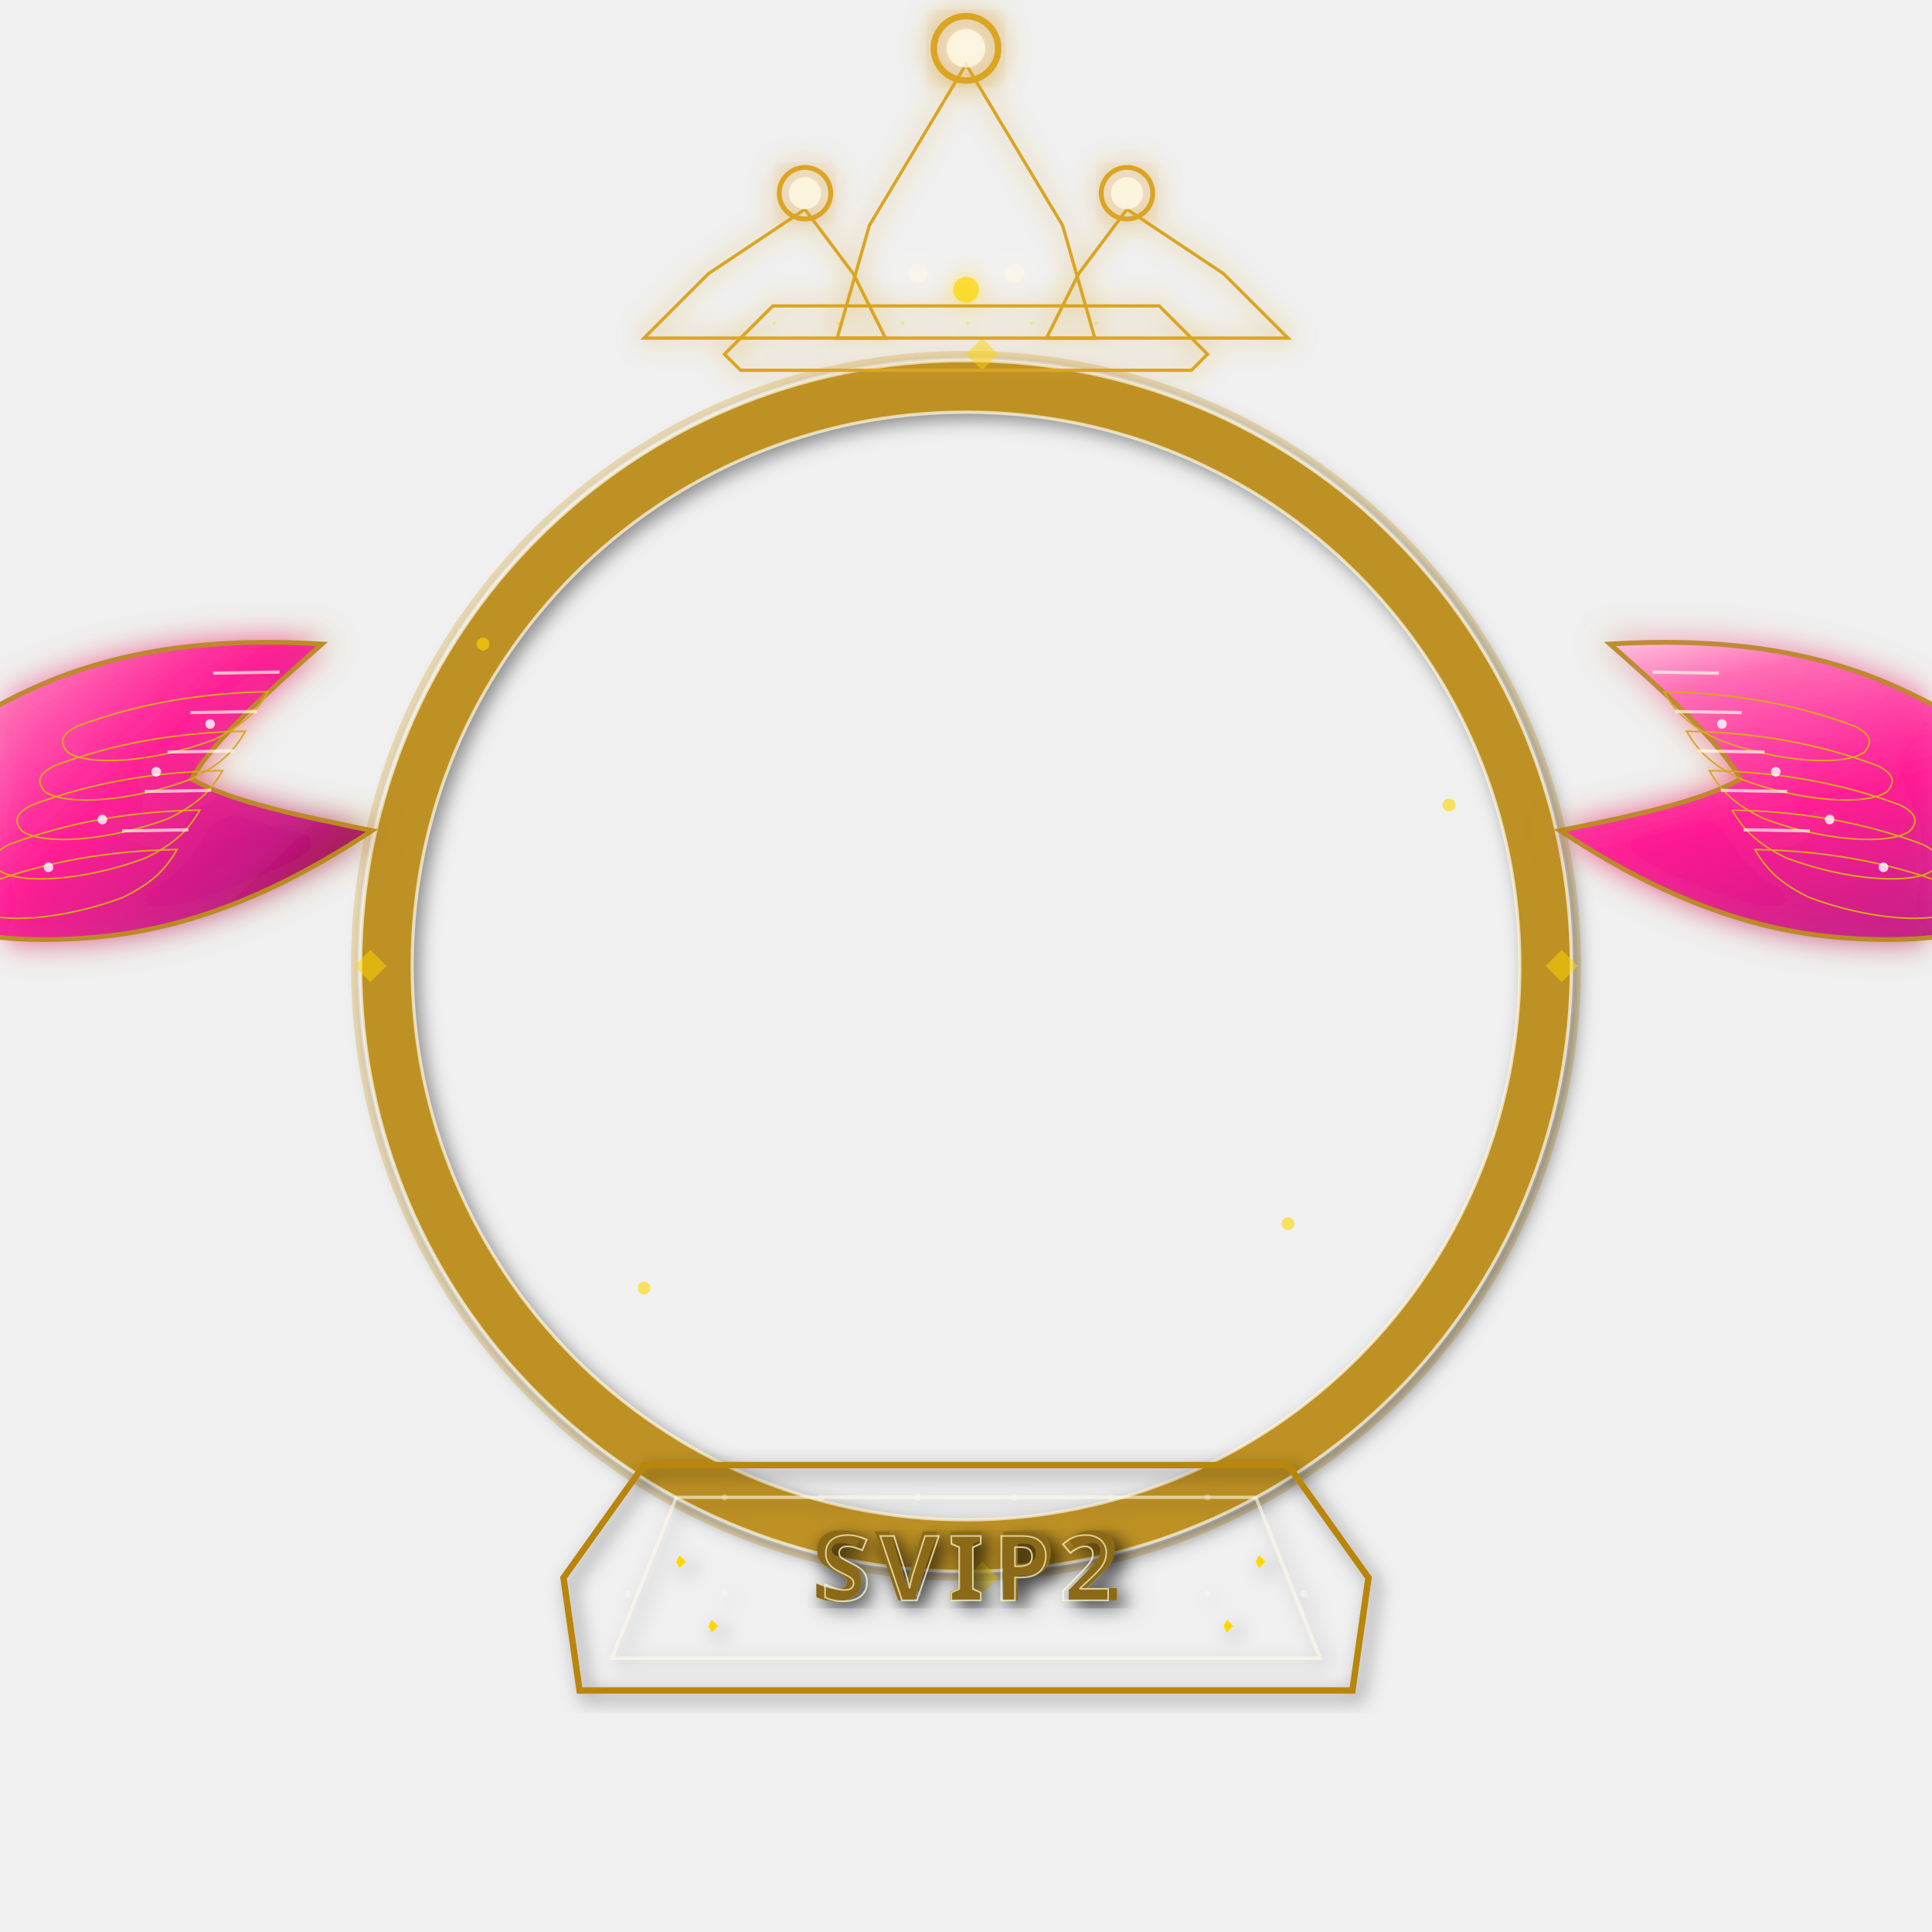
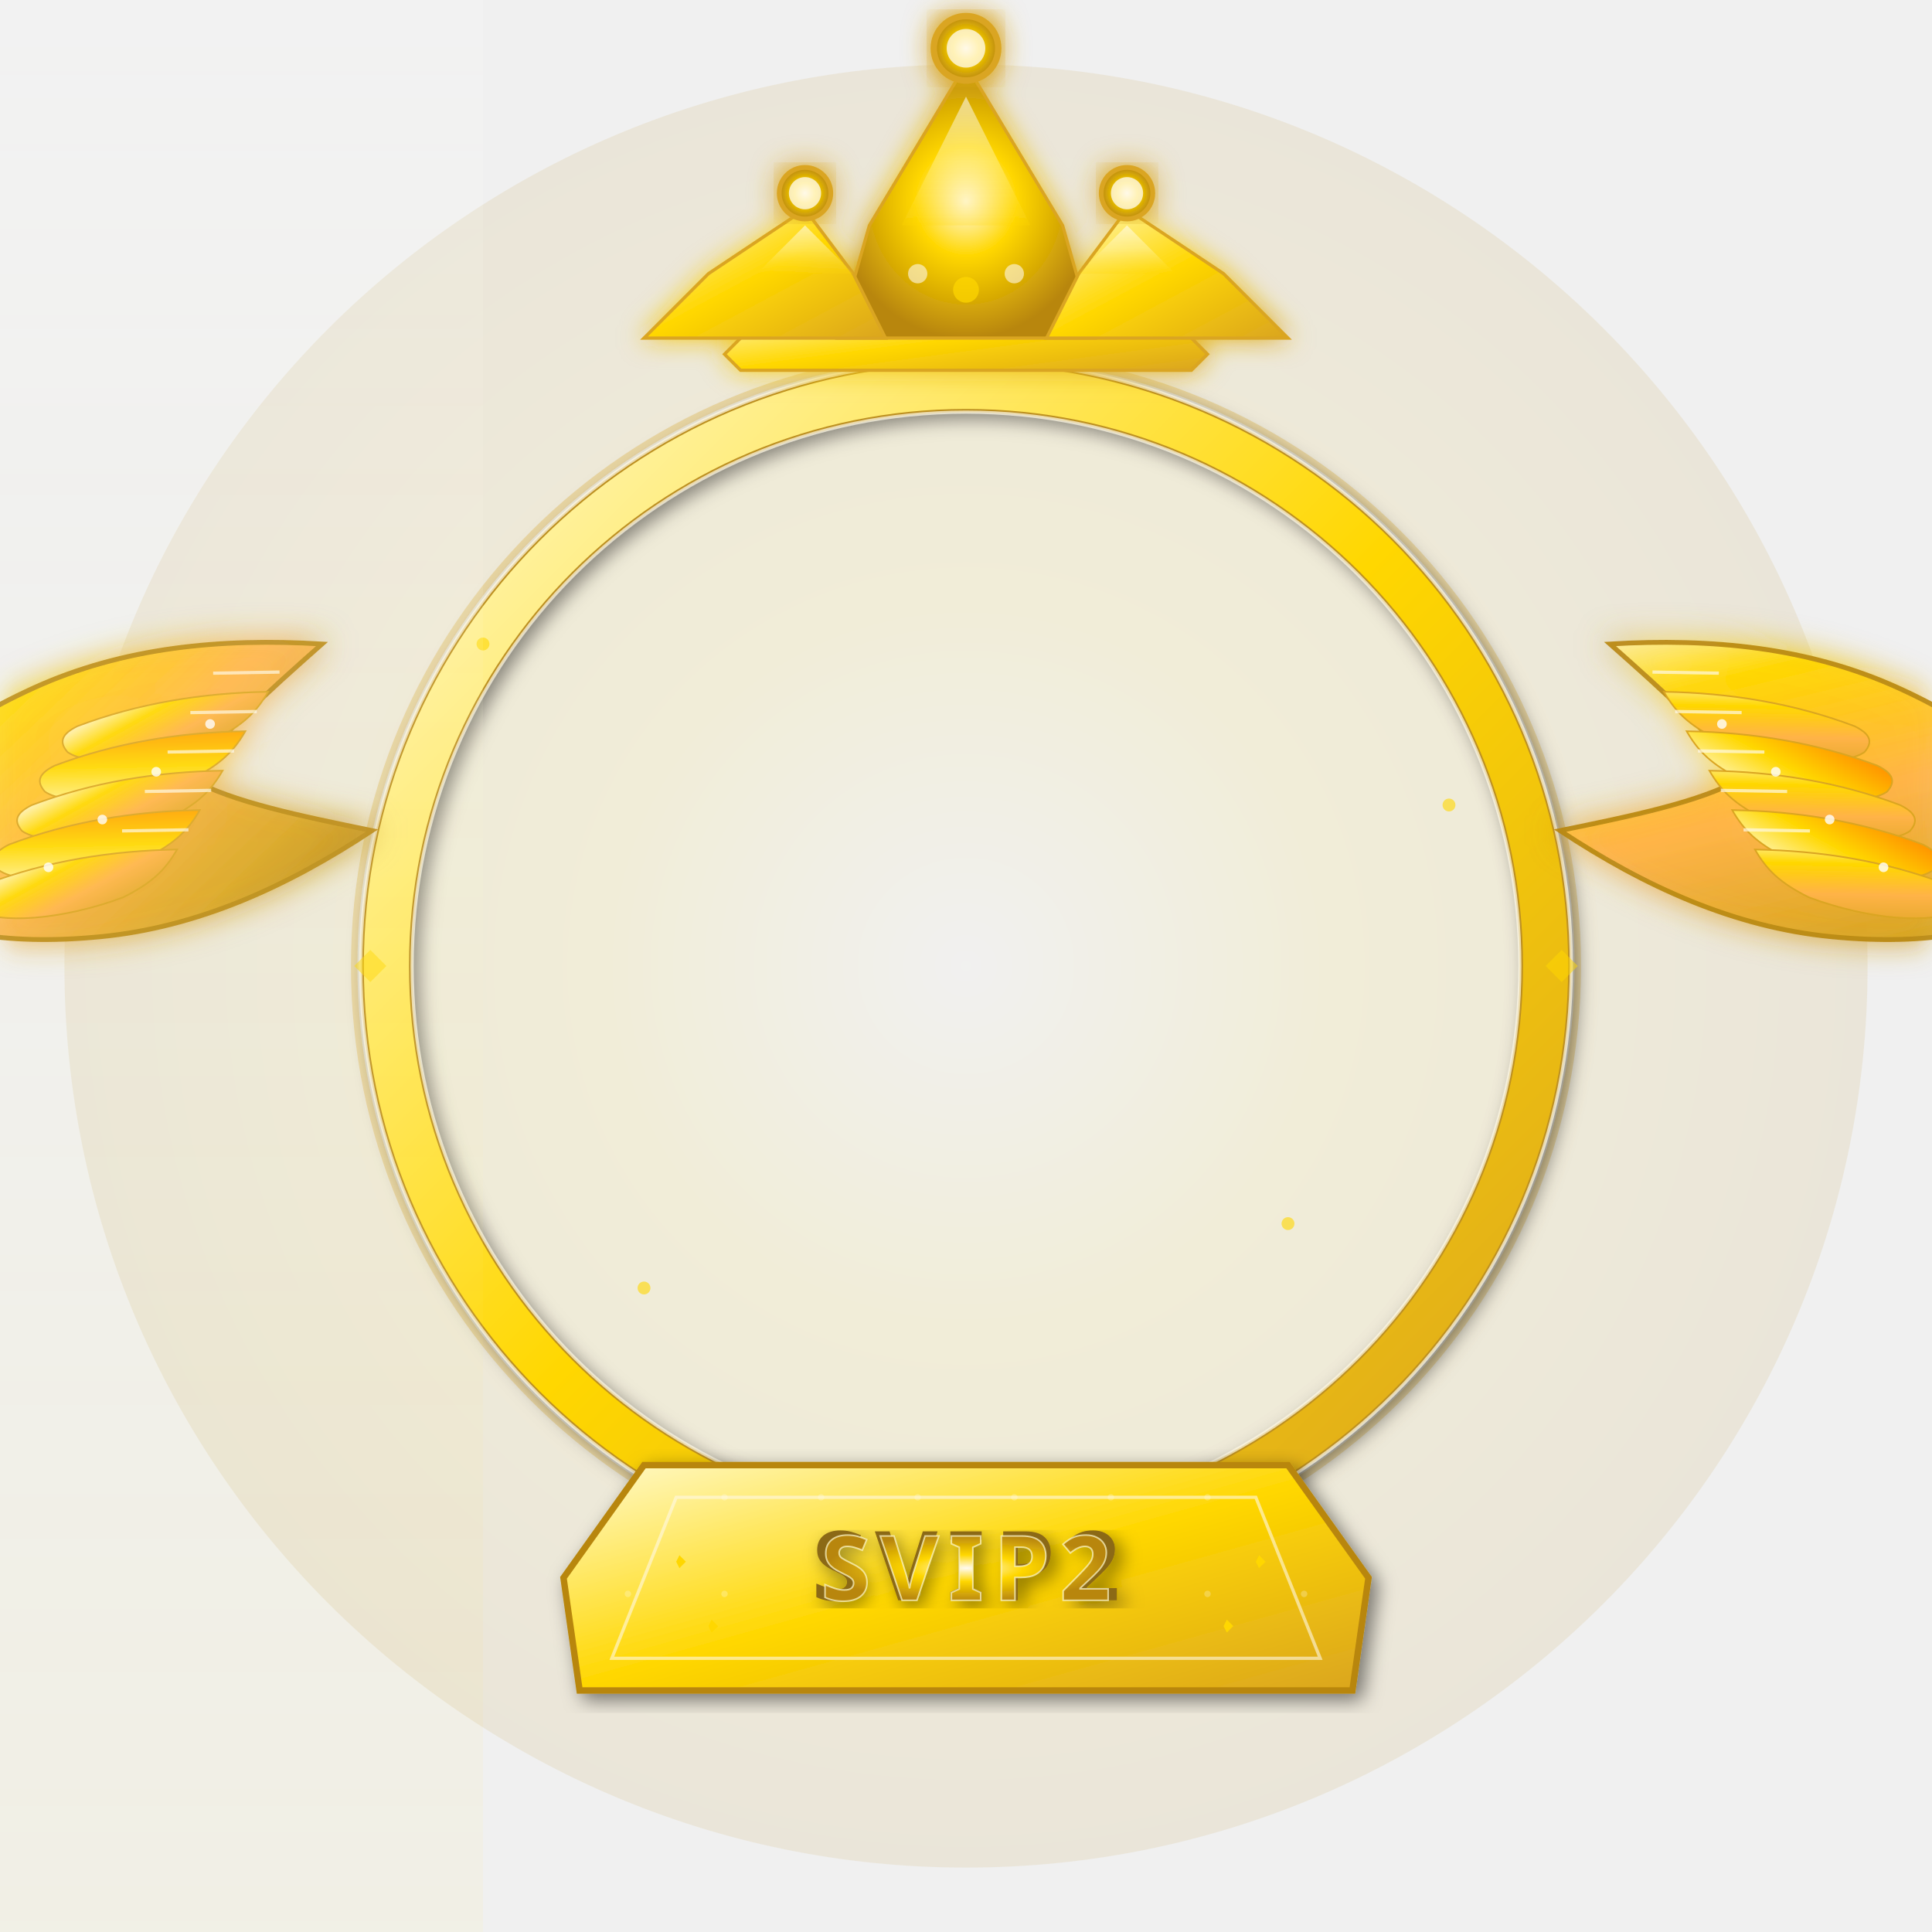
<svg xmlns="http://www.w3.org/2000/svg" width="600" height="600" viewBox="0 0 600 600" fill="none">
  <defs>
-     <linearGradient id="pinkGradient1" x1="0" y1="0" x2="1" y2="1">
-       <stop offset="0%" stop-color="#ffe6f2" />
-       <stop offset="50%" stop-color="#ff69b4" />
-       <stop offset="100%" stop-color="#ff1493" />
+     <linearGradient id="goldGradient1" x1="0" y1="0" x2="1" y2="1">
+       <stop offset="0%" stop-color="#fffacd" />
+       <stop offset="50%" stop-color="#ffd700" />
+       <stop offset="100%" stop-color="#daa520" />
    </linearGradient>
-     <radialGradient id="pinkRadial" cx="50%" cy="50%" r="50%">
-       <stop offset="0%" stop-color="#fff0f5" />
-       <stop offset="40%" stop-color="#ff69b4" />
-       <stop offset="100%" stop-color="#c71585" />
+     <radialGradient id="goldRadial" cx="50%" cy="50%" r="50%">
+       <stop offset="0%" stop-color="#fffaf0" />
+       <stop offset="40%" stop-color="#ffd700" />
+       <stop offset="100%" stop-color="#b8860b" />
    </radialGradient>
-     <linearGradient id="pinkShine" x1="0" y1="0" x2="0" y2="1">
+     <linearGradient id="goldShine" x1="0" y1="0" x2="0" y2="1">
      <stop offset="0%" stop-color="#ffffff" stop-opacity="0.8" />
-       <stop offset="50%" stop-color="#ffe6f2" stop-opacity="0.5" />
-       <stop offset="100%" stop-color="#ff69b4" stop-opacity="0.3" />
+       <stop offset="50%" stop-color="#fffacd" stop-opacity="0.5" />
+       <stop offset="100%" stop-color="#ffd700" stop-opacity="0.3" />
    </linearGradient>
-     <linearGradient id="pinkWingGrad1" x1="0" y1="0" x2="1" y2="1">
-       <stop offset="0%" stop-color="#ffe6f2" />
-       <stop offset="30%" stop-color="#ff69b4" />
-       <stop offset="60%" stop-color="#ff1493" />
-       <stop offset="100%" stop-color="#c71585" />
+     <linearGradient id="goldWingGrad1" x1="0" y1="0" x2="1" y2="1">
+       <stop offset="0%" stop-color="#fff9e6" />
+       <stop offset="30%" stop-color="#ffd700" />
+       <stop offset="60%" stop-color="#ffb347" />
+       <stop offset="100%" stop-color="#daa520" />
    </linearGradient>
-     <linearGradient id="pinkWingGrad2" x1="0" y1="1" x2="1" y2="0">
-       <stop offset="0%" stop-color="#ffb6c1" />
-       <stop offset="50%" stop-color="#ff69b4" />
-       <stop offset="100%" stop-color="#ff1493" />
+     <linearGradient id="goldWingGrad2" x1="0" y1="1" x2="1" y2="0">
+       <stop offset="0%" stop-color="#fffacd" />
+       <stop offset="50%" stop-color="#ffd700" />
+       <stop offset="100%" stop-color="#ff8c00" />
    </linearGradient>
    <linearGradient id="featherGrad" x1="0" y1="0" x2="1" y2="1">
-       <stop offset="0%" stop-color="#fff0f5" />
-       <stop offset="20%" stop-color="#ff69b4" />
-       <stop offset="50%" stop-color="#ff1493" />
-       <stop offset="80%" stop-color="#c71585" />
-       <stop offset="100%" stop-color="#8b0037" />
+       <stop offset="0%" stop-color="#fffaf0" />
+       <stop offset="20%" stop-color="#ffd700" />
+       <stop offset="50%" stop-color="#ffb347" />
+       <stop offset="80%" stop-color="#daa520" />
+       <stop offset="100%" stop-color="#b8860b" />
    </linearGradient>
    <filter id="glow">
      <feGaussianBlur stdDeviation="4" result="coloredBlur" />
      <feMerge>
        <feMergeNode in="coloredBlur" />
        <feMergeNode in="SourceGraphic" />
      </feMerge>
    </filter>
    <filter id="shadow">
      <feGaussianBlur in="SourceAlpha" stdDeviation="3" />
      <feOffset dx="2" dy="2" result="offsetblur" />
      <feComponentTransfer>
        <feFuncA type="linear" slope="0.5" />
      </feComponentTransfer>
      <feMerge>
        <feMergeNode />
        <feMergeNode in="SourceGraphic" />
      </feMerge>
    </filter>
    <filter id="goldGlow">
      <feGaussianBlur stdDeviation="5" result="coloredBlur" />
      <feMerge>
        <feMergeNode in="coloredBlur" />
        <feMergeNode in="SourceGraphic" />
      </feMerge>
    </filter>
    <pattern id="ornament" x="0" y="0" width="20" height="20" patternUnits="userSpaceOnUse">
      <circle cx="10" cy="10" r="2" fill="#daa520" opacity="0.3" />
      <circle cx="0" cy="0" r="1" fill="#ffd700" opacity="0.5" />
      <circle cx="20" cy="20" r="1" fill="#ffd700" opacity="0.5" />
    </pattern>
    <pattern id="sparkle" x="0" y="0" width="30" height="30" patternUnits="userSpaceOnUse">
      <circle cx="15" cy="15" r="1" fill="#ffffff" opacity="0.8">
        <animate attributeName="r" values="1;3;1" dur="2s" repeatCount="indefinite" />
      </circle>
    </pattern>
  </defs>
  <ellipse cx="300" cy="300" rx="280" ry="280" fill="url(#goldRadial)" opacity="0.1" />
  <circle cx="300" cy="300" r="190" fill="none" stroke="#daa520" stroke-width="2" opacity="0.3" />
  <circle cx="300" cy="300" r="180" fill="none" stroke="#b8860b" stroke-width="16" filter="url(#shadow)" opacity="0.9" />
  <circle cx="300" cy="300" r="180" fill="none" stroke="url(#goldGradient1)" stroke-width="14" />
  <circle cx="300" cy="300" r="172" fill="none" stroke="#fff9e6" stroke-width="1" opacity="0.7" />
  <circle cx="300" cy="300" r="188" fill="none" stroke="#fff9e6" stroke-width="1" opacity="0.7" />
  <g opacity="0.5">
    <path d="M300,110 L305,105 L310,110 L305,115 Z" fill="#ffd700" />
    <path d="M300,490 L305,485 L310,490 L305,495 Z" fill="#ffd700" />
    <path d="M110,300 L115,295 L120,300 L115,305 Z" fill="#ffd700" />
    <path d="M480,300 L485,295 L490,300 L485,305 Z" fill="#ffd700" />
  </g>
  <g filter="url(#glow)">
    <path d="M240,95 L360,95 L375,110 L370,115 L230,115 L225,110 Z" fill="url(#goldGradient1)" stroke="#daa520" stroke-width="1" />
    <rect x="240" y="100" width="120" height="5" fill="url(#ornament)" />
    <path d="M300,20 L270,70 L260,105 L340,105 L330,70 Z" fill="url(#goldRadial)" stroke="#daa520" stroke-width="1" />
    <path d="M300,30 L280,70 L320,70 Z" fill="url(#goldShine)" opacity="0.7" />
    <path d="M250,65 L220,85 L200,105 L275,105 L265,85 Z" fill="url(#goldGradient1)" stroke="#daa520" stroke-width="1" />
    <path d="M250,70 L235,85 L265,85 Z" fill="url(#goldShine)" opacity="0.7" />
    <path d="M350,65 L380,85 L400,105 L325,105 L335,85 Z" fill="url(#goldGradient1)" stroke="#daa520" stroke-width="1" />
    <path d="M350,70 L365,85 L335,85 Z" fill="url(#goldShine)" opacity="0.7" />
    <circle cx="300" cy="15" r="10" fill="url(#goldRadial)" stroke="#daa520" stroke-width="2" filter="url(#glow)" />
    <circle cx="300" cy="15" r="6" fill="#fff9e6" opacity="0.8" />
    <circle cx="250" cy="60" r="8" fill="url(#goldRadial)" stroke="#daa520" stroke-width="1.5" filter="url(#glow)" />
    <circle cx="250" cy="60" r="5" fill="#fff9e6" opacity="0.8" />
    <circle cx="350" cy="60" r="8" fill="url(#goldRadial)" stroke="#daa520" stroke-width="1.5" filter="url(#glow)" />
    <circle cx="350" cy="60" r="5" fill="#fff9e6" opacity="0.8" />
    <circle cx="285" cy="85" r="3" fill="#fff9e6" opacity="0.6" />
    <circle cx="315" cy="85" r="3" fill="#fff9e6" opacity="0.6" />
    <circle cx="300" cy="90" r="4" fill="#ffd700" opacity="0.7" />
  </g>
  <g transform="translate(100,200)" filter="url(#goldGlow)">
    <g transform="rotate(-15)">
      <path d="M 0,0 C -30,-10 -60,-15 -90,-10 C -120,-5 -140,5 -150,20 C -155,28 -155,35 -150,42                       C -140,55 -120,65 -90,70 C -60,75 -30,70 0,60                       C -20,50 -40,40 -50,30 C -40,20 -20,10 0,0 Z" fill="url(#featherGrad)" stroke="#b8860b" stroke-width="1.5" opacity="0.9" />
      <path d="M -20,10 C -40,5 -60,3 -80,5 C -85,6 -87,8 -85,12 C -80,18 -60,22 -40,20 C -30,18 -25,15 -20,10 Z" fill="url(#goldWingGrad1)" stroke="#daa520" stroke-width="0.5" />
      <path d="M -30,20 C -50,15 -70,13 -90,15 C -95,16 -97,18 -95,22 C -90,28 -70,32 -50,30 C -40,28 -35,25 -30,20 Z" fill="url(#goldWingGrad2)" stroke="#daa520" stroke-width="0.5" />
      <path d="M -40,30 C -60,25 -80,23 -100,25 C -105,26 -107,28 -105,32 C -100,38 -80,42 -60,40 C -50,38 -45,35 -40,30 Z" fill="url(#goldWingGrad1)" stroke="#daa520" stroke-width="0.5" />
      <path d="M -50,40 C -70,35 -90,33 -110,35 C -115,36 -117,38 -115,42 C -110,48 -90,52 -70,50 C -60,48 -55,45 -50,40 Z" fill="url(#goldWingGrad2)" stroke="#daa520" stroke-width="0.5" />
      <path d="M -60,50 C -80,45 -100,43 -120,45 C -125,46 -127,48 -125,52 C -120,58 -100,62 -80,60 C -70,58 -65,55 -60,50 Z" fill="url(#goldWingGrad1)" stroke="#daa520" stroke-width="0.5" />
      <g opacity="0.7">
        <path d="M -15,5 L -35,0" stroke="#fff9e6" stroke-width="1" />
        <path d="M -25,15 L -45,10" stroke="#fff9e6" stroke-width="1" />
        <path d="M -35,25 L -55,20" stroke="#fff9e6" stroke-width="1" />
        <path d="M -45,35 L -65,30" stroke="#fff9e6" stroke-width="1" />
        <path d="M -55,45 L -75,40" stroke="#fff9e6" stroke-width="1" />
      </g>
      <circle cx="-40" cy="15" r="1.5" fill="#ffffff" opacity="0.8" />
      <circle cx="-60" cy="25" r="1.5" fill="#ffffff" opacity="0.8" />
      <circle cx="-80" cy="35" r="1.5" fill="#ffffff" opacity="0.8" />
      <circle cx="-100" cy="45" r="1.5" fill="#ffffff" opacity="0.8" />
      <animateTransform attributeName="transform" attributeType="XML" type="rotate" values="-15;-5;-15" dur="4s" repeatCount="indefinite" />
    </g>
  </g>
  <g transform="translate(500,200)" filter="url(#goldGlow)">
    <g transform="rotate(15)">
      <path d="M 0,0 C 30,-10 60,-15 90,-10 C 120,-5 140,5 150,20 C 155,28 155,35 150,42                       C 140,55 120,65 90,70 C 60,75 30,70 0,60                       C 20,50 40,40 50,30 C 40,20 20,10 0,0 Z" fill="url(#featherGrad)" stroke="#b8860b" stroke-width="1.5" opacity="0.9" />
      <path d="M 20,10 C 40,5 60,3 80,5 C 85,6 87,8 85,12 C 80,18 60,22 40,20 C 30,18 25,15 20,10 Z" fill="url(#goldWingGrad1)" stroke="#daa520" stroke-width="0.5" />
      <path d="M 30,20 C 50,15 70,13 90,15 C 95,16 97,18 95,22 C 90,28 70,32 50,30 C 40,28 35,25 30,20 Z" fill="url(#goldWingGrad2)" stroke="#daa520" stroke-width="0.5" />
      <path d="M 40,30 C 60,25 80,23 100,25 C 105,26 107,28 105,32 C 100,38 80,42 60,40 C 50,38 45,35 40,30 Z" fill="url(#goldWingGrad1)" stroke="#daa520" stroke-width="0.5" />
      <path d="M 50,40 C 70,35 90,33 110,35 C 115,36 117,38 115,42 C 110,48 90,52 70,50 C 60,48 55,45 50,40 Z" fill="url(#goldWingGrad2)" stroke="#daa520" stroke-width="0.5" />
      <path d="M 60,50 C 80,45 100,43 120,45 C 125,46 127,48 125,52 C 120,58 100,62 80,60 C 70,58 65,55 60,50 Z" fill="url(#goldWingGrad1)" stroke="#daa520" stroke-width="0.5" />
      <g opacity="0.7">
        <path d="M 15,5 L 35,0" stroke="#fff9e6" stroke-width="1" />
        <path d="M 25,15 L 45,10" stroke="#fff9e6" stroke-width="1" />
        <path d="M 35,25 L 55,20" stroke="#fff9e6" stroke-width="1" />
        <path d="M 45,35 L 65,30" stroke="#fff9e6" stroke-width="1" />
        <path d="M 55,45 L 75,40" stroke="#fff9e6" stroke-width="1" />
      </g>
      <circle cx="40" cy="15" r="1.5" fill="#ffffff" opacity="0.8" />
      <circle cx="60" cy="25" r="1.5" fill="#ffffff" opacity="0.8" />
      <circle cx="80" cy="35" r="1.5" fill="#ffffff" opacity="0.8" />
      <circle cx="100" cy="45" r="1.5" fill="#ffffff" opacity="0.8" />
      <animateTransform attributeName="transform" attributeType="XML" type="rotate" values="15;5;15" dur="4s" repeatCount="indefinite" />
    </g>
  </g>
  <g filter="url(#shadow)">
    <path d="M200,455 L400,455 L425,490 L420,525 L180,525 L175,490 Z" fill="url(#goldGradient1)" stroke="#b8860b" stroke-width="2" />
    <path d="M205,460 L395,460 L415,520 L185,520 Z" fill="url(#sparkle)" opacity="0.3" />
    <path d="M210,465 L390,465 L410,515 L190,515 Z" fill="none" stroke="#fff9e6" stroke-width="1" opacity="0.6" />
    <text x="300" y="497" text-anchor="middle" fill="#8b6914" font-size="30" font-family="Arial Black" font-weight="bold" letter-spacing="3" filter="url(#shadow)">SVIP2</text>
    <text x="300" y="497" text-anchor="middle" fill="url(#goldRadial)" font-size="28" font-family="Arial Black" font-weight="bold" letter-spacing="3">SVIP2</text>
    <text x="300" y="497" text-anchor="middle" fill="none" stroke="#fffacd" stroke-width="0.5" font-size="28" font-family="Arial Black" font-weight="bold" letter-spacing="3" opacity="0.7">SVIP2</text>
    <g fill="#ffd700">
      <path d="M 210,485 L211,487 L213,485 L211,483 Z" />
      <path d="M 390,485 L391,487 L393,485 L391,483 Z" />
      <path d="M 220,505 L221,507 L223,505 L221,503 Z" />
      <path d="M 380,505 L381,507 L383,505 L381,503 Z" />
    </g>
  </g>
  <g opacity="0.6">
    <circle cx="150" cy="200" r="2" fill="#ffd700">
      <animate attributeName="cy" values="200;150;200" dur="3s" repeatCount="indefinite" />
      <animate attributeName="opacity" values="0;1;0" dur="3s" repeatCount="indefinite" />
    </circle>
    <circle cx="450" cy="250" r="2" fill="#ffd700">
      <animate attributeName="cy" values="250;200;250" dur="3.5s" repeatCount="indefinite" />
      <animate attributeName="opacity" values="0;1;0" dur="3.5s" repeatCount="indefinite" />
    </circle>
    <circle cx="200" cy="400" r="2" fill="#ffd700">
      <animate attributeName="cy" values="400;350;400" dur="4s" repeatCount="indefinite" />
      <animate attributeName="opacity" values="0;1;0" dur="4s" repeatCount="indefinite" />
    </circle>
    <circle cx="400" cy="380" r="2" fill="#ffd700">
      <animate attributeName="cy" values="380;330;380" dur="3.2s" repeatCount="indefinite" />
      <animate attributeName="opacity" values="0;1;0" dur="3.2s" repeatCount="indefinite" />
    </circle>
  </g>
  <rect x="0" y="0" width="150" height="600" fill="url(#goldShine)" opacity="0.15">
    <animateTransform attributeName="transform" type="translate" from="-150 0" to="750 0" dur="4s" repeatCount="indefinite" />
  </rect>
</svg>
